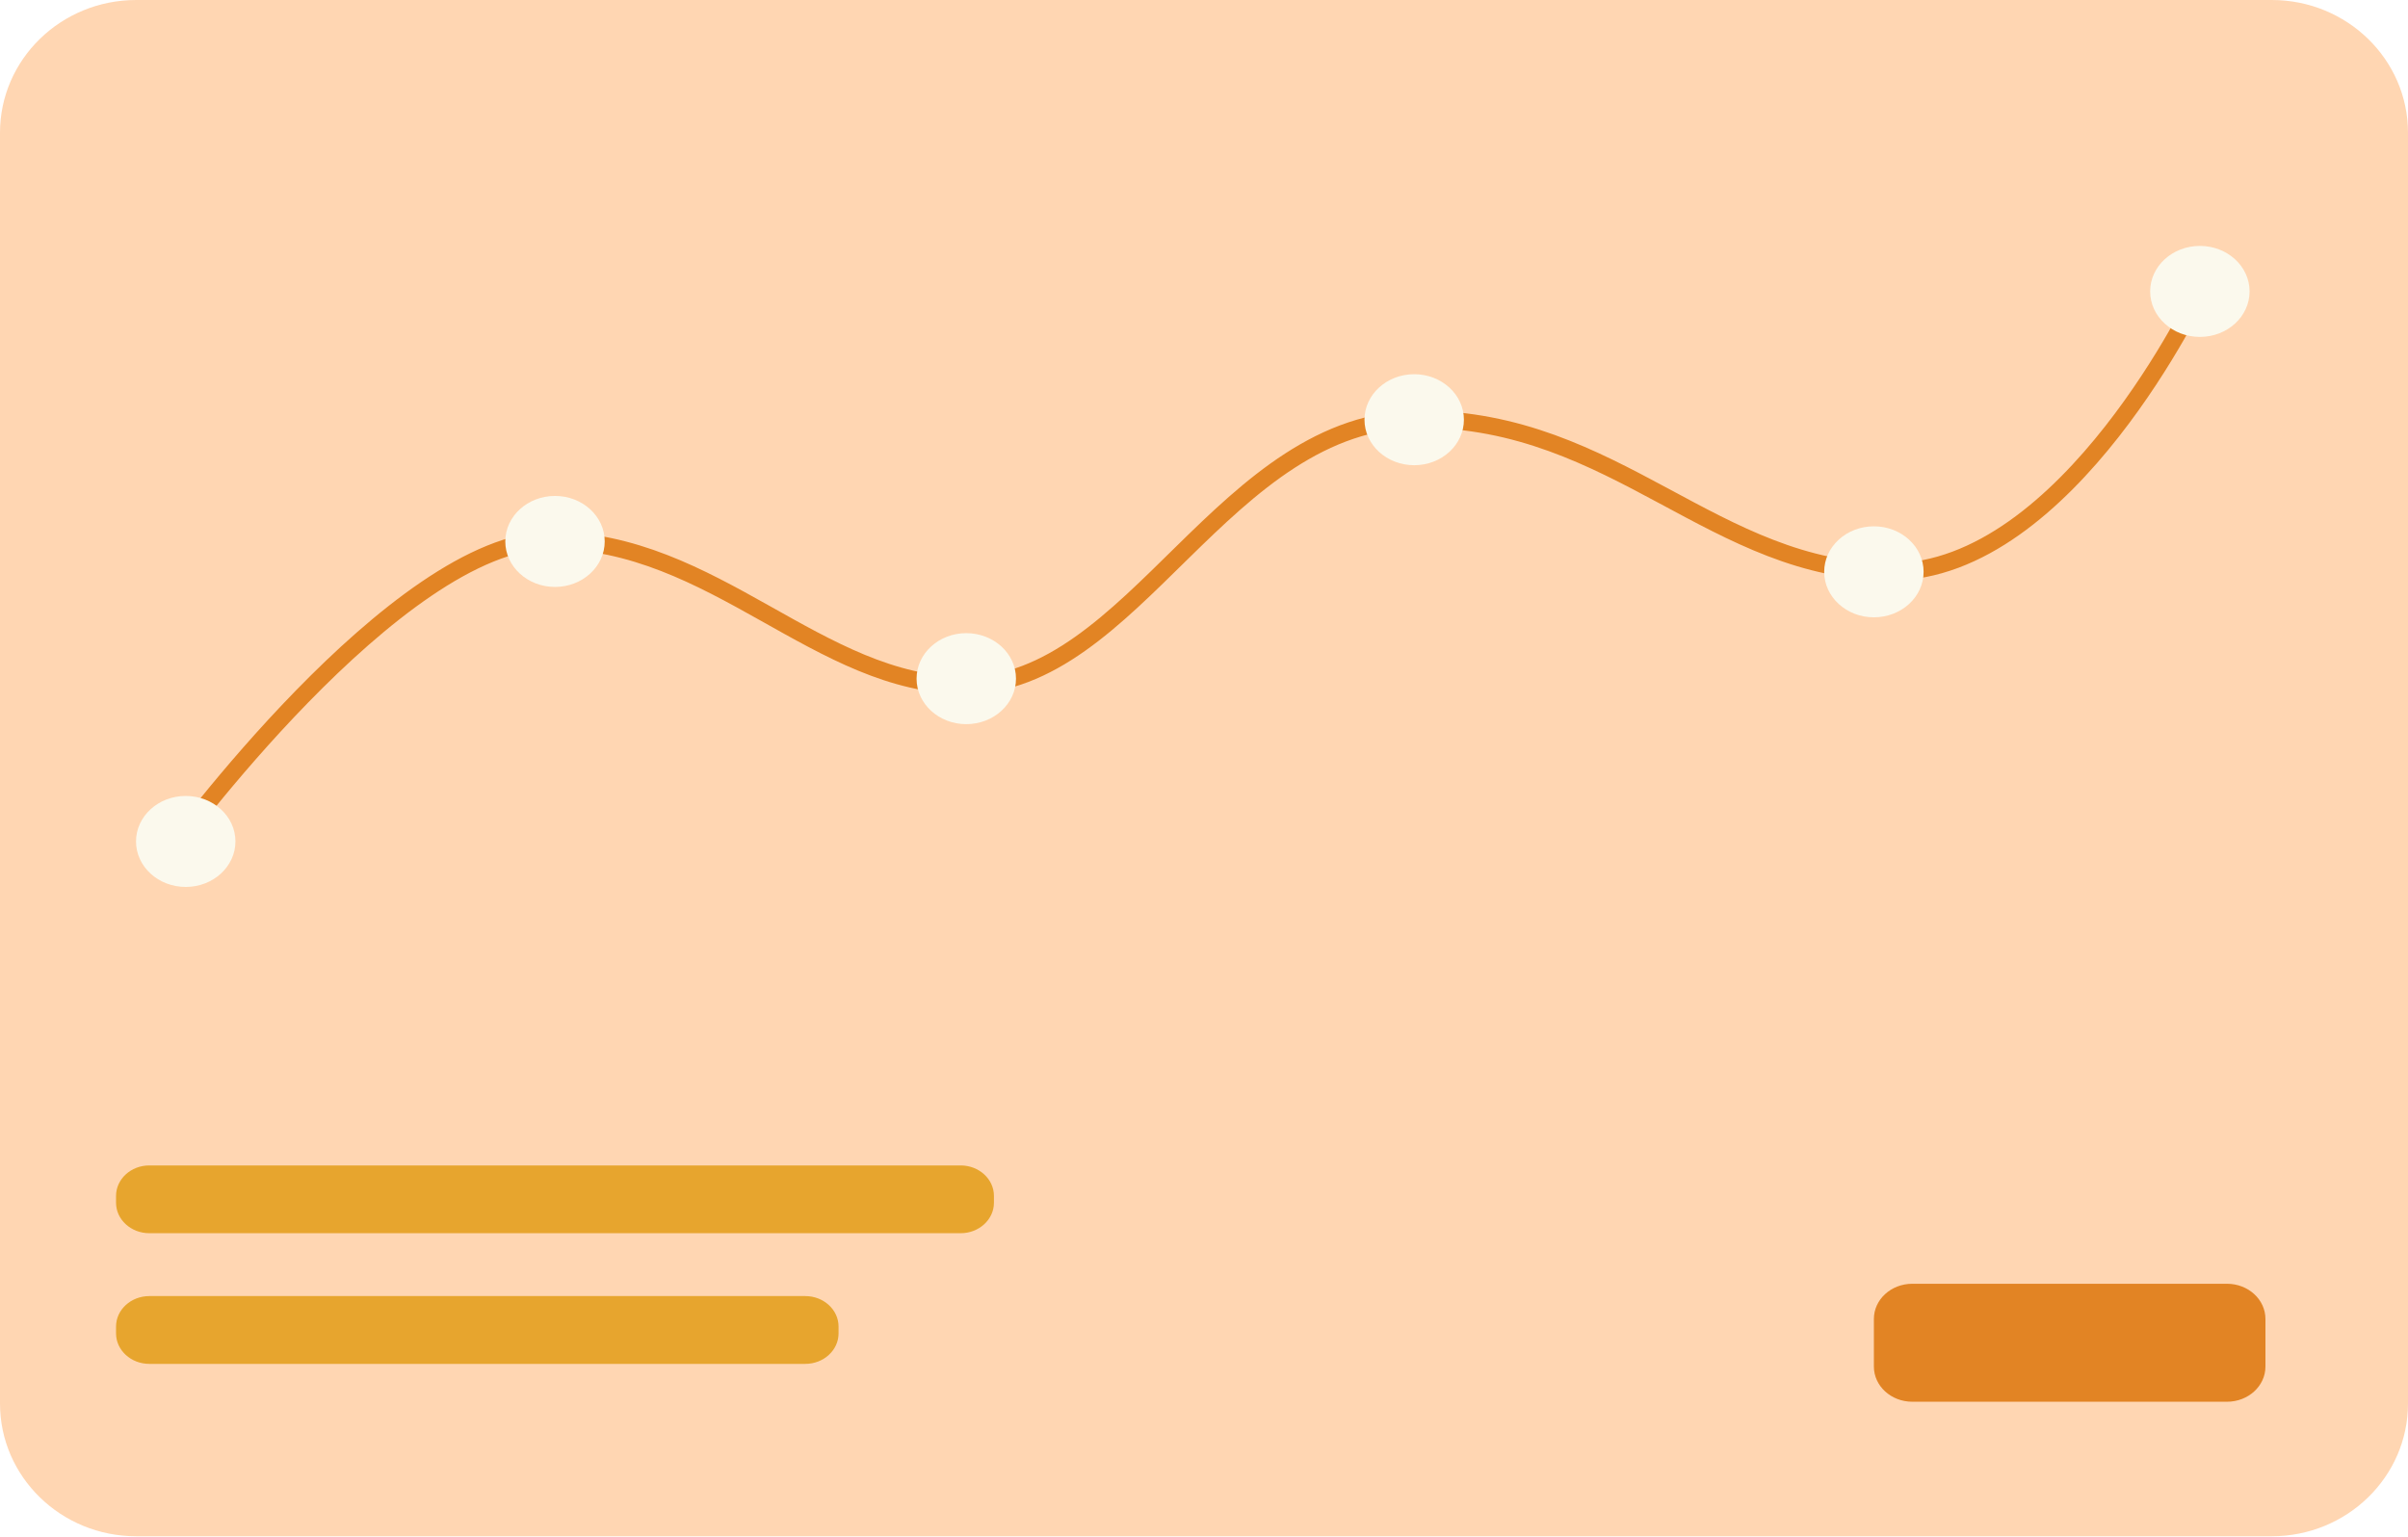
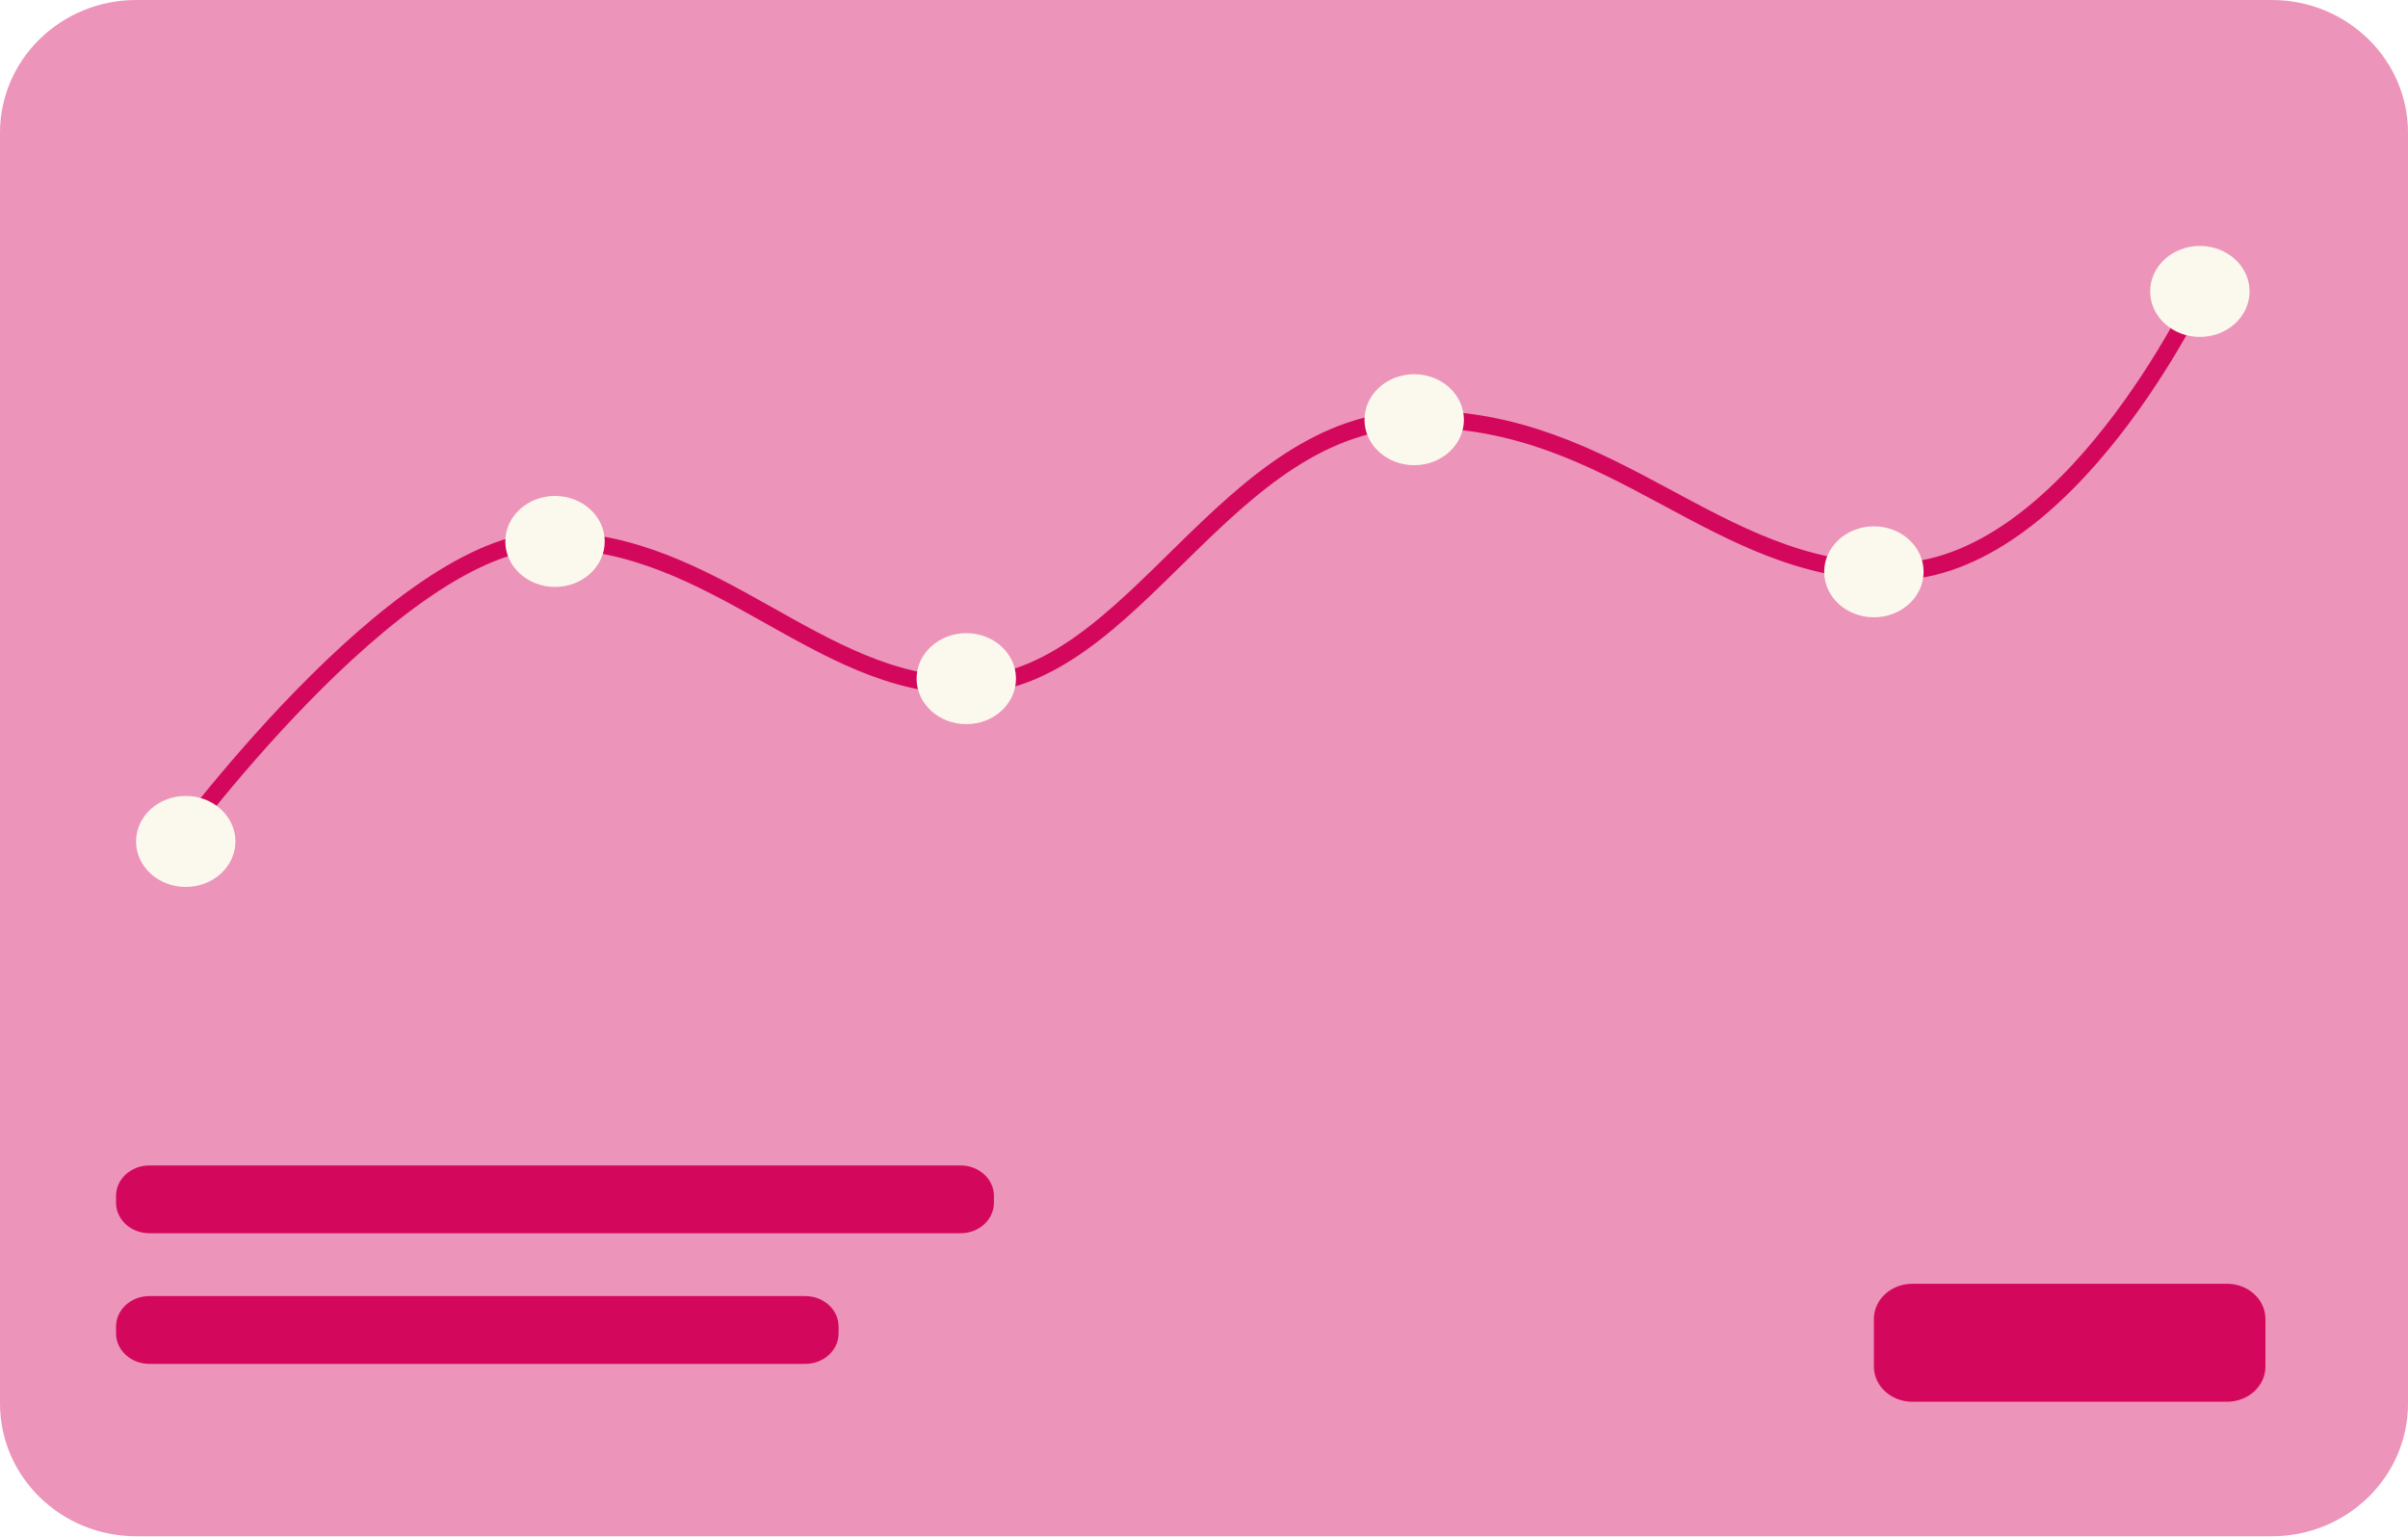
<svg xmlns="http://www.w3.org/2000/svg" width="105" height="67" viewBox="0 0 105 67" fill="none">
-   <path d="M99.058 0H5.942C2.66 0 0 2.592 0 5.79V61.21C0 64.408 2.66 67 5.942 67H99.058C102.34 67 105 64.408 105 61.21V5.79C105 2.592 102.34 0 99.058 0Z" fill="#FFD6B2" />
-   <path d="M41.888 50.827H6.512C5.71 50.827 5.06 51.422 5.06 52.157V52.454C5.06 53.188 5.71 53.783 6.512 53.783H41.888C42.69 53.783 43.34 53.188 43.34 52.454V52.157C43.34 51.422 42.69 50.827 41.888 50.827Z" fill="#E7A52E" />
-   <path d="M35.113 56.525H6.512C5.71 56.525 5.06 57.121 5.06 57.855V58.152C5.06 58.886 5.71 59.482 6.512 59.482H35.113C35.915 59.482 36.565 58.886 36.565 58.152V57.855C36.565 57.121 35.915 56.525 35.113 56.525Z" fill="#E7A52E" />
-   <path d="M97.108 55.988H83.386C82.46 55.988 81.71 56.675 81.71 57.523V59.599C81.71 60.447 82.46 61.133 83.386 61.133H97.108C98.034 61.133 98.784 60.447 98.784 59.599V57.523C98.784 56.675 98.034 55.988 97.108 55.988Z" fill="#E28424" />
-   <path d="M7.384 37.167C7.384 37.167 17.297 23.563 24.016 23.563C31.165 23.563 35.678 29.89 42.073 29.89C49.506 29.89 53.338 18.28 61.916 18.28C70.495 18.28 74.746 24.939 82.464 24.939C90.183 24.939 95.924 12.71 95.924 12.71" stroke="#E28424" stroke-width="0.75" stroke-linecap="round" stroke-linejoin="round" />
-   <path d="M8.099 38.682C9.296 38.682 10.266 37.793 10.266 36.697C10.266 35.601 9.296 34.713 8.099 34.713C6.902 34.713 5.931 35.601 5.931 36.697C5.931 37.793 6.902 38.682 8.099 38.682Z" fill="#FBF9ED" />
-   <path d="M24.201 25.598C25.398 25.598 26.368 24.709 26.368 23.613C26.368 22.517 25.398 21.629 24.201 21.629C23.004 21.629 22.033 22.517 22.033 23.613C22.033 24.709 23.004 25.598 24.201 25.598Z" fill="#FBF9ED" />
-   <path d="M42.134 31.582C43.331 31.582 44.302 30.694 44.302 29.598C44.302 28.502 43.331 27.613 42.134 27.613C40.937 27.613 39.967 28.502 39.967 29.598C39.967 30.694 40.937 31.582 42.134 31.582Z" fill="#FBF9ED" />
+   <path d="M99.058 0H5.942C2.66 0 0 2.592 0 5.79V61.21C0 64.408 2.66 67 5.942 67H99.058C102.34 67 105 64.408 105 61.21V5.79C105 2.592 102.34 0 99.058 0Z" fill="#D3085D" fill-opacity="0.43" />
+   <path d="M41.888 50.828H6.512C5.71 50.828 5.06 51.423 5.06 52.157V52.454C5.06 53.188 5.71 53.784 6.512 53.784H41.888C42.69 53.784 43.34 53.188 43.34 52.454V52.157C43.34 51.423 42.69 50.828 41.888 50.828Z" fill="#D3085D" />
+   <path d="M35.114 56.525H6.512C5.71 56.525 5.06 57.121 5.06 57.855V58.152C5.06 58.886 5.71 59.482 6.512 59.482H35.114C35.916 59.482 36.566 58.886 36.566 58.152V57.855C36.566 57.121 35.916 56.525 35.114 56.525Z" fill="#D3085D" />
+   <path d="M97.108 55.988H83.385C82.46 55.988 81.71 56.675 81.71 57.523V59.599C81.71 60.447 82.46 61.133 83.385 61.133H97.108C98.034 61.133 98.784 60.447 98.784 59.599V57.523C98.784 56.675 98.034 55.988 97.108 55.988Z" fill="#D3085D" />
+   <path d="M7.384 37.167C7.384 37.167 17.297 23.562 24.016 23.562C31.165 23.562 35.678 29.889 42.073 29.889C49.507 29.889 53.338 18.279 61.917 18.279C70.496 18.279 74.746 24.938 82.464 24.938C90.183 24.938 95.924 12.71 95.924 12.71" stroke="#D3085D" stroke-width="0.75" stroke-linecap="round" stroke-linejoin="round" />
+   <path d="M8.099 38.681C9.296 38.681 10.266 37.793 10.266 36.697C10.266 35.601 9.296 34.712 8.099 34.712C6.902 34.712 5.932 35.601 5.932 36.697C5.932 37.793 6.902 38.681 8.099 38.681Z" fill="#FBF9ED" />
+   <path d="M24.201 25.598C25.398 25.598 26.369 24.709 26.369 23.613C26.369 22.517 25.398 21.629 24.201 21.629C23.004 21.629 22.034 22.517 22.034 23.613C22.034 24.709 23.004 25.598 24.201 25.598Z" fill="#FBF9ED" />
+   <path d="M42.135 31.582C43.332 31.582 44.302 30.693 44.302 29.597C44.302 28.501 43.332 27.613 42.135 27.613C40.938 27.613 39.967 28.501 39.967 29.597C39.967 30.693 40.938 31.582 42.135 31.582Z" fill="#FBF9ED" />
  <path d="M61.666 20.289C62.863 20.289 63.833 19.401 63.833 18.305C63.833 17.209 62.863 16.32 61.666 16.32C60.469 16.32 59.498 17.209 59.498 18.305C59.498 19.401 60.469 20.289 61.666 20.289Z" fill="#FBF9ED" />
-   <path d="M81.71 26.923C82.907 26.923 83.878 26.035 83.878 24.939C83.878 23.843 82.907 22.954 81.71 22.954C80.513 22.954 79.543 23.843 79.543 24.939C79.543 26.035 80.513 26.923 81.71 26.923Z" fill="#FBF9ED" />
+   <path d="M81.711 26.922C82.908 26.922 83.878 26.034 83.878 24.938C83.878 23.842 82.908 22.954 81.711 22.954C80.514 22.954 79.543 23.842 79.543 24.938C79.543 26.034 80.514 26.922 81.711 26.922Z" fill="#FBF9ED" />
  <path d="M95.925 14.694C97.122 14.694 98.092 13.805 98.092 12.709C98.092 11.613 97.122 10.725 95.925 10.725C94.728 10.725 93.757 11.613 93.757 12.709C93.757 13.805 94.728 14.694 95.925 14.694Z" fill="#FBF9ED" />
</svg>
